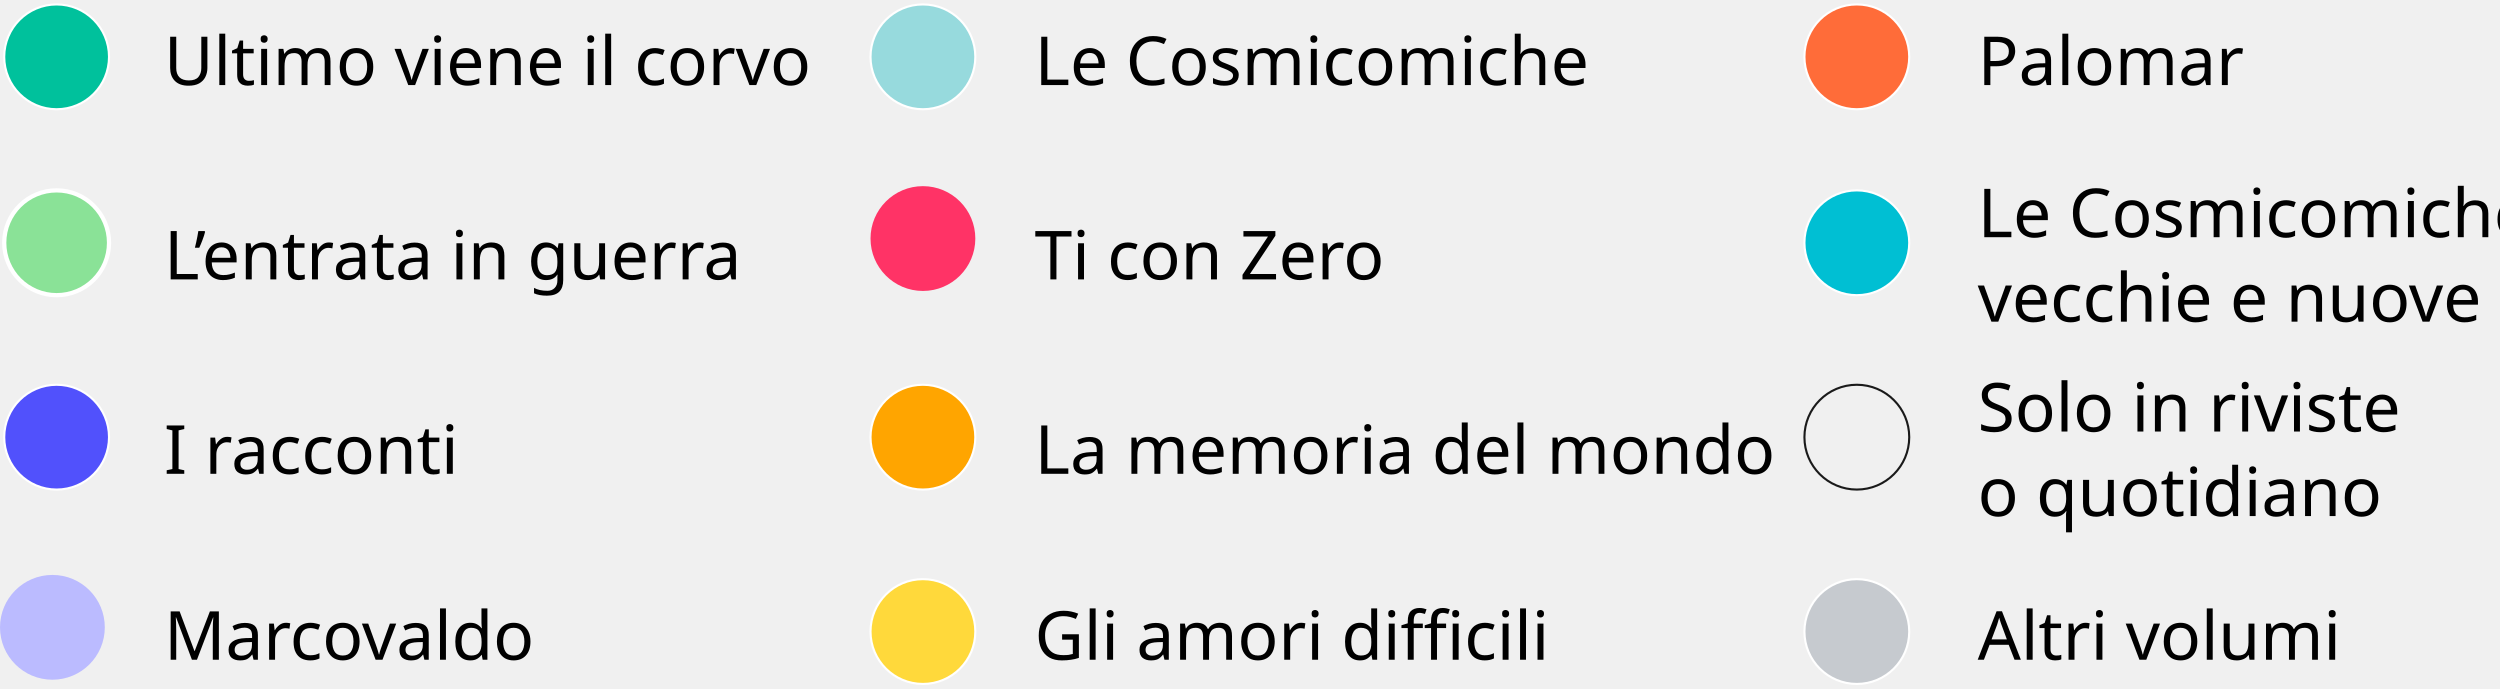
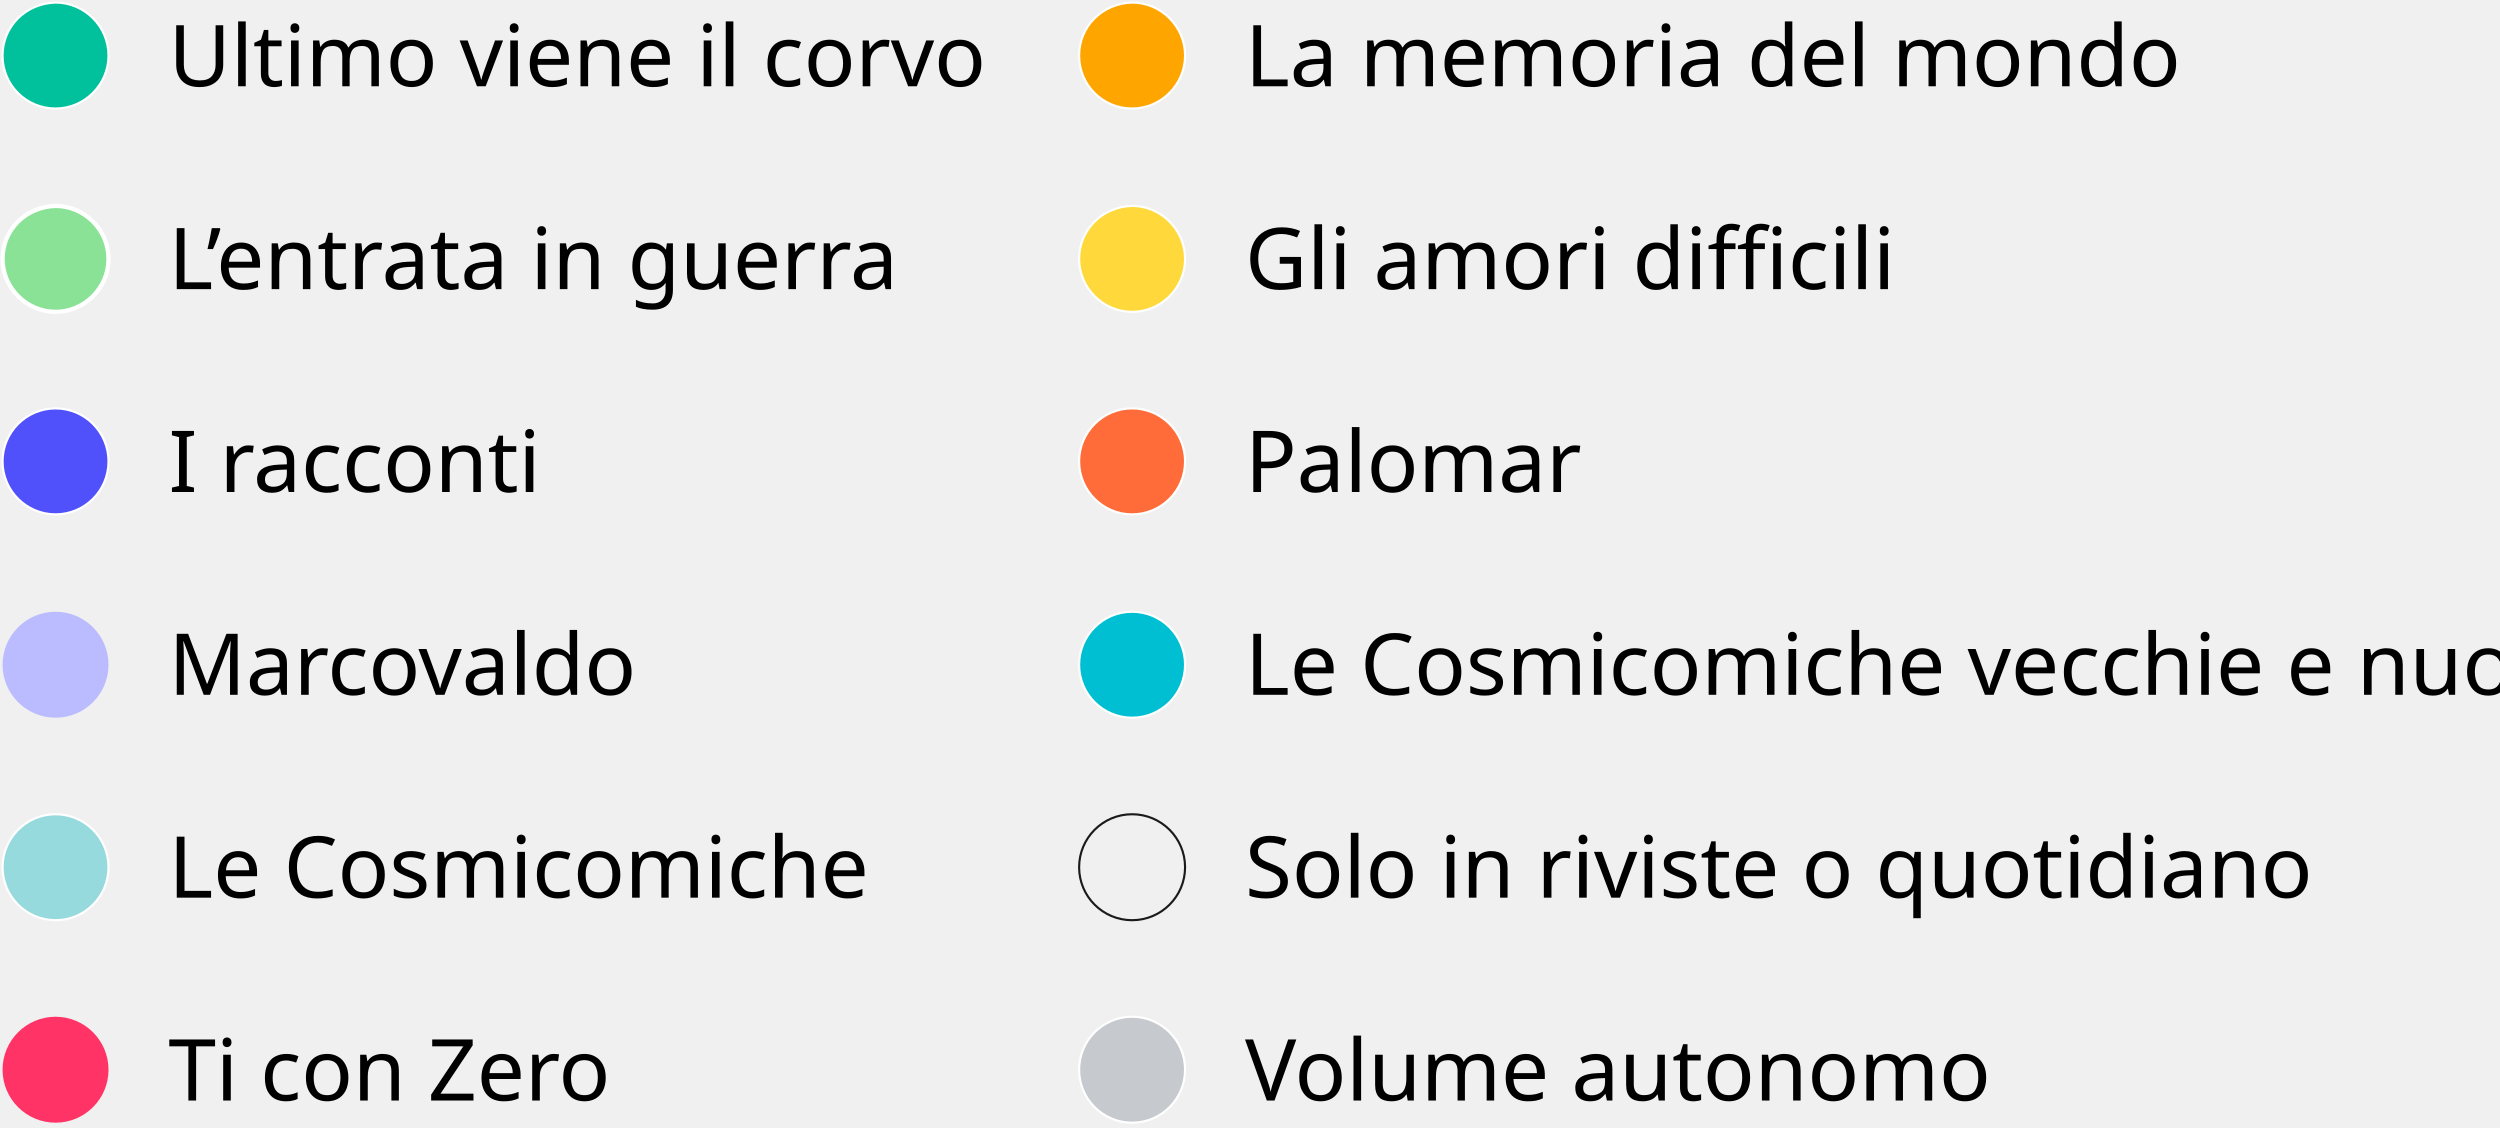
- <svg xmlns="http://www.w3.org/2000/svg" version="1.1" id="Layer_1" x="0px" y="0px" viewBox="0 0 295.8 81.5" style="enable-background:new 0 0 295.8 81.5;" xml:space="preserve">
+ <svg xmlns="http://www.w3.org/2000/svg" version="1.1" x="0px" y="0px" viewBox="0 0 292.6 132" style="enable-background:new 0 0 292.6 132;" xml:space="preserve">
  <style type="text/css">
	.st0{font-family:'HKGrotesk-Regular';}
- 	.st1{font-size:8px;}
+ 	.st1{font-size:10px;}
	.st2{fill:#00C19C;stroke:#FFFFFF;stroke-width:0.25;stroke-linejoin:round;}
	.st3{fill:#8AE297;stroke:#FFFFFF;stroke-width:0.5;}
- 	.st4{fill:#5151FC;stroke:#FFFFFF;stroke-width:0.25;stroke-linejoin:round;}
+ 	.st4{fill:#FF3366;}
	.st5{fill:#BBBBFF;}
- 	.st6{fill:#97DADD;stroke:#FFFFFF;stroke-width:0.25;stroke-linejoin:round;}
- 	.st7{fill:#FFA500;stroke:#FFFFFF;stroke-width:0.25;stroke-linejoin:round;}
- 	.st8{fill:#FFD93B;stroke:#FFFFFF;stroke-width:0.25;stroke-linejoin:round;}
- 	.st9{fill:#FF6C39;stroke:#FFFFFF;stroke-width:0.25;stroke-linejoin:round;}
- 	.st10{fill:#00BFD3;stroke:#FFFFFF;stroke-width:0.25;stroke-linejoin:round;}
- 	.st11{fill:none;stroke:#1A1A1A;stroke-width:0.25;stroke-linejoin:round;}
- 	.st12{fill:#C6CACF;stroke:#FFFFFF;stroke-width:0.25;stroke-linejoin:round;}
- 	.st13{fill:#FF3366;}
+ 	.st6{fill:#5151FC;stroke:#FFFFFF;stroke-width:0.25;stroke-linejoin:round;}
+ 	.st7{fill:#97DADD;stroke:#FFFFFF;stroke-width:0.25;stroke-linejoin:round;}
+ 	.st8{fill:none;}
+ 	.st9{fill:#FFA500;stroke:#FFFFFF;stroke-width:0.25;stroke-linejoin:round;}
+ 	.st10{fill:#FFD93B;stroke:#FFFFFF;stroke-width:0.25;stroke-linejoin:round;}
+ 	.st11{fill:#C6CACF;stroke:#FFFFFF;stroke-width:0.25;stroke-linejoin:round;}
+ 	.st12{fill:#00BFD3;stroke:#FFFFFF;stroke-width:0.25;stroke-linejoin:round;}
+ 	.st13{fill:#FF6C39;stroke:#FFFFFF;stroke-width:0.25;stroke-linejoin:round;}
+ 	.st14{fill:none;stroke:#1A1A1A;stroke-width:0.25;stroke-linejoin:round;}
</style>
-   <g id="Group_228" transform="translate(-539 -606.375)">
-     <text transform="matrix(1 0 0 1 558.413 616.4368)" class="st0 st1">Ultimo viene il corvo</text>
-     <circle id="Oval" class="st2" cx="545.7" cy="613.1" r="6.2" />
-     <text transform="matrix(1 0 0 1 558.412 639.4369)" class="st0 st1">L’entrata in guerra</text>
-     <circle id="Oval-2" class="st3" cx="545.7" cy="635.1" r="6.2" />
-     <text transform="matrix(1 0 0 1 558.412 662.4369)" class="st0 st1">I racconti</text>
-     <circle id="Oval-3" class="st4" cx="545.7" cy="658.1" r="6.2" />
-     <text transform="matrix(1 0 0 1 558.412 684.4369)" class="st0 st1">Marcovaldo</text>
-     <circle id="Oval-4" class="st5" cx="545.2" cy="680.6" r="6.2" />
-     <text transform="matrix(1 0 0 1 661.419 616.4368)" class="st0 st1">Le Cosmicomiche</text>
-     <circle id="Oval-5" class="st6" cx="648.2" cy="613.1" r="6.2" />
-     <text transform="matrix(1 0 0 1 661.419 662.4369)" class="st0 st1">La memoria del mondo</text>
-     <circle id="Oval-6" class="st7" cx="648.2" cy="658.1" r="6.2" />
-     <text transform="matrix(1 0 0 1 661.419 684.4369)" class="st0 st1">Gli amori difficili</text>
-     <circle id="Oval-7" class="st8" cx="648.2" cy="681.1" r="6.2" />
-     <text transform="matrix(1 0 0 1 773 616.4368)" class="st0 st1">Palomar</text>
-     <circle id="Oval-8" class="st9" cx="758.7" cy="613.1" r="6.2" />
-     <text transform="matrix(1 0 0 1 773 634.4368)" class="st0 st1">Le Cosmicomiche </text>
-     <text transform="matrix(1 0 0 1 773 644.4369)" class="st0 st1">vecchie e nuove</text>
-     <circle id="Oval-9" class="st10" cx="758.7" cy="635.1" r="6.2" />
-     <text transform="matrix(1 0 0 1 773 657.4369)" class="st0 st1">Solo in riviste </text>
-     <text transform="matrix(1 0 0 1 773 667.4369)" class="st0 st1">o quotidiano</text>
-     <circle id="Oval-10" class="st11" cx="758.7" cy="658.1" r="6.2" />
-     <text transform="matrix(1 0 0 1 773 684.4369)" class="st0 st1">Altri volumi</text>
-     <circle id="Oval-Copy" class="st12" cx="758.7" cy="681.1" r="6.2" />
-     <text transform="matrix(1 0 0 1 661.419 639.4369)" class="st0 st1">Ti con Zero</text>
-     <circle id="Oval-11" class="st13" cx="648.2" cy="634.6" r="6.2" />
+   <g id="Layer_1">
+ 	</g>
+   <g id="volumi">
+     <g>
+       <g>
+         <text transform="matrix(1 0 0 1 19.7189 10.099)" class="st0 st1">Ultimo viene il corvo</text>
+         <path id="Oval_1_" class="st2" d="M6.5,0.3c3.4,0,6.2,2.8,6.2,6.2s-2.8,6.2-6.2,6.2S0.3,10,0.3,6.5l0,0C0.3,3.1,3,0.4,6.5,0.3z" />
+       </g>
+       <g>
+         <text transform="matrix(1 0 0 1 19.7189 33.84)" class="st0 st1">L’entrata in guerra</text>
+         <path id="Oval-2_1_" class="st3" d="M6.5,24.1c3.4,0,6.2,2.8,6.2,6.2s-2.8,6.2-6.2,6.2s-6.2-2.8-6.2-6.2l0,0l0,0     C0.3,26.9,3,24.2,6.5,24.1z" />
+       </g>
+       <g>
+         <text transform="matrix(1 0 0 1 19.7189 128.8032)" class="st0 st1">Ti con Zero</text>
+         <circle id="Oval-4_1_" class="st4" cx="6.5" cy="125.2" r="6.2" />
+       </g>
+       <g>
+         <text transform="matrix(1 0 0 1 19.7189 81.3216)" class="st0 st1">Marcovaldo</text>
+         <circle id="Oval-5_1_" class="st5" cx="6.5" cy="77.8" r="6.2" />
+       </g>
+       <g>
+         <text transform="matrix(1 0 0 1 19.7189 57.5808)" class="st0 st1">I racconti</text>
+         <circle id="Oval-6_1_" class="st6" cx="6.5" cy="54" r="6.2" />
+       </g>
+       <g>
+         <circle id="Oval-3_1_" class="st7" cx="6.5" cy="101.5" r="6.2" />
+         <text transform="matrix(1 0 0 1 19.7189 105.0622)" class="st0 st1">Le Cosmicomiche</text>
+       </g>
+       <rect class="st8" width="292.6" height="132" />
+     </g>
+     <g>
+       <g>
+         <text transform="matrix(1 0 0 1 145.7189 10.099)" class="st0 st1">La memoria del mondo</text>
+         <path id="Oval_5_" class="st9" d="M132.5,0.3c3.4,0,6.2,2.8,6.2,6.2s-2.8,6.2-6.2,6.2c-3.4,0-6.2-2.7-6.2-6.2l0,0     C126.3,3.1,129,0.4,132.5,0.3z" />
+       </g>
+       <g>
+         <text transform="matrix(1 0 0 1 145.7189 33.84)" class="st0 st1">Gli amori difficili</text>
+         <path id="Oval-2_4_" class="st10" d="M132.5,24.1c3.4,0,6.2,2.8,6.2,6.2s-2.8,6.2-6.2,6.2c-3.4,0-6.2-2.8-6.2-6.2l0,0l0,0     C126.3,26.9,129,24.2,132.5,24.1z" />
+       </g>
+       <g>
+         <text transform="matrix(1 0 0 1 145.7189 128.8032)" class="st0 st1">Volume autonomo</text>
+         <circle id="Oval-4_4_" class="st11" cx="132.5" cy="125.2" r="6.2" />
+       </g>
+       <g>
+         <text transform="matrix(1 0 0 1 145.7189 81.3216)" class="st0 st1">Le Cosmicomiche vecchie e nuove </text>
+         <circle id="Oval-5_4_" class="st12" cx="132.5" cy="77.8" r="6.2" />
+       </g>
+       <g>
+         <text transform="matrix(1 0 0 1 145.7189 57.5808)" class="st0 st1">Palomar</text>
+         <circle id="Oval-6_4_" class="st13" cx="132.5" cy="54" r="6.2" />
+       </g>
+       <g>
+         <circle id="Oval-3_4_" class="st14" cx="132.5" cy="101.5" r="6.2" />
+         <text transform="matrix(1 0 0 1 145.7189 105.0622)" class="st0 st1">Solo in riviste o quotidiano </text>
+       </g>
+     </g>
  </g>
</svg>
